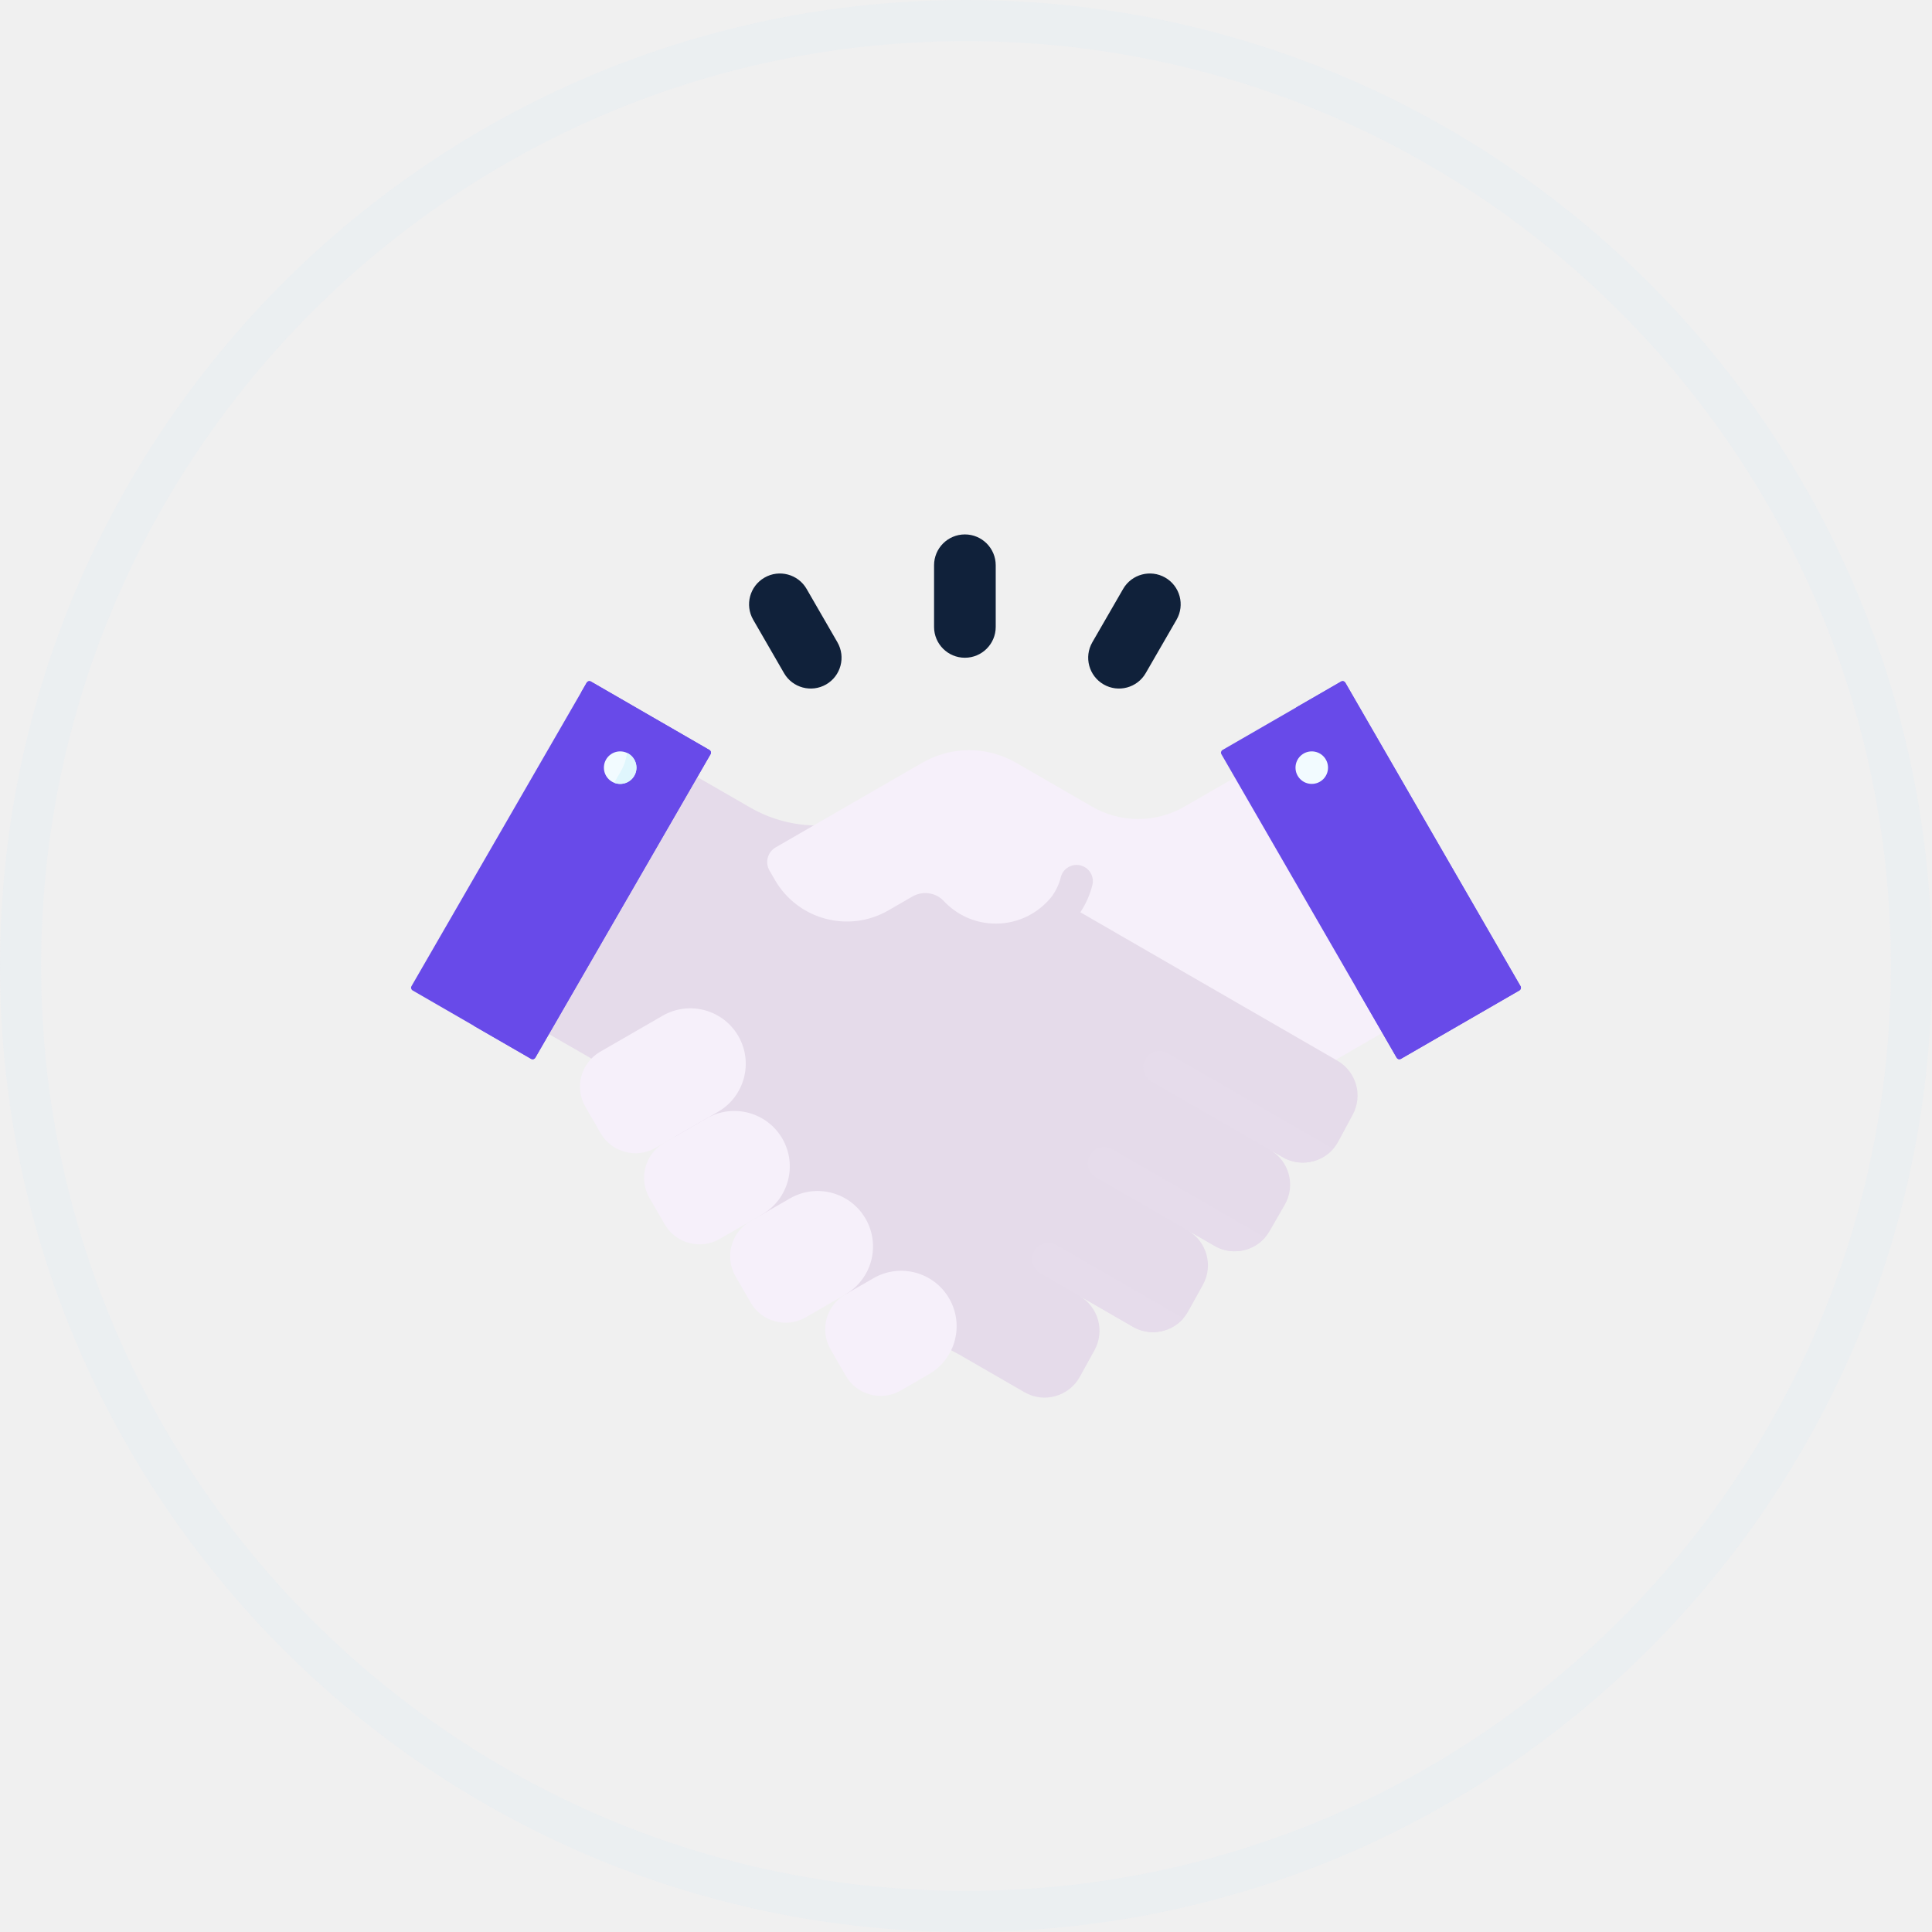
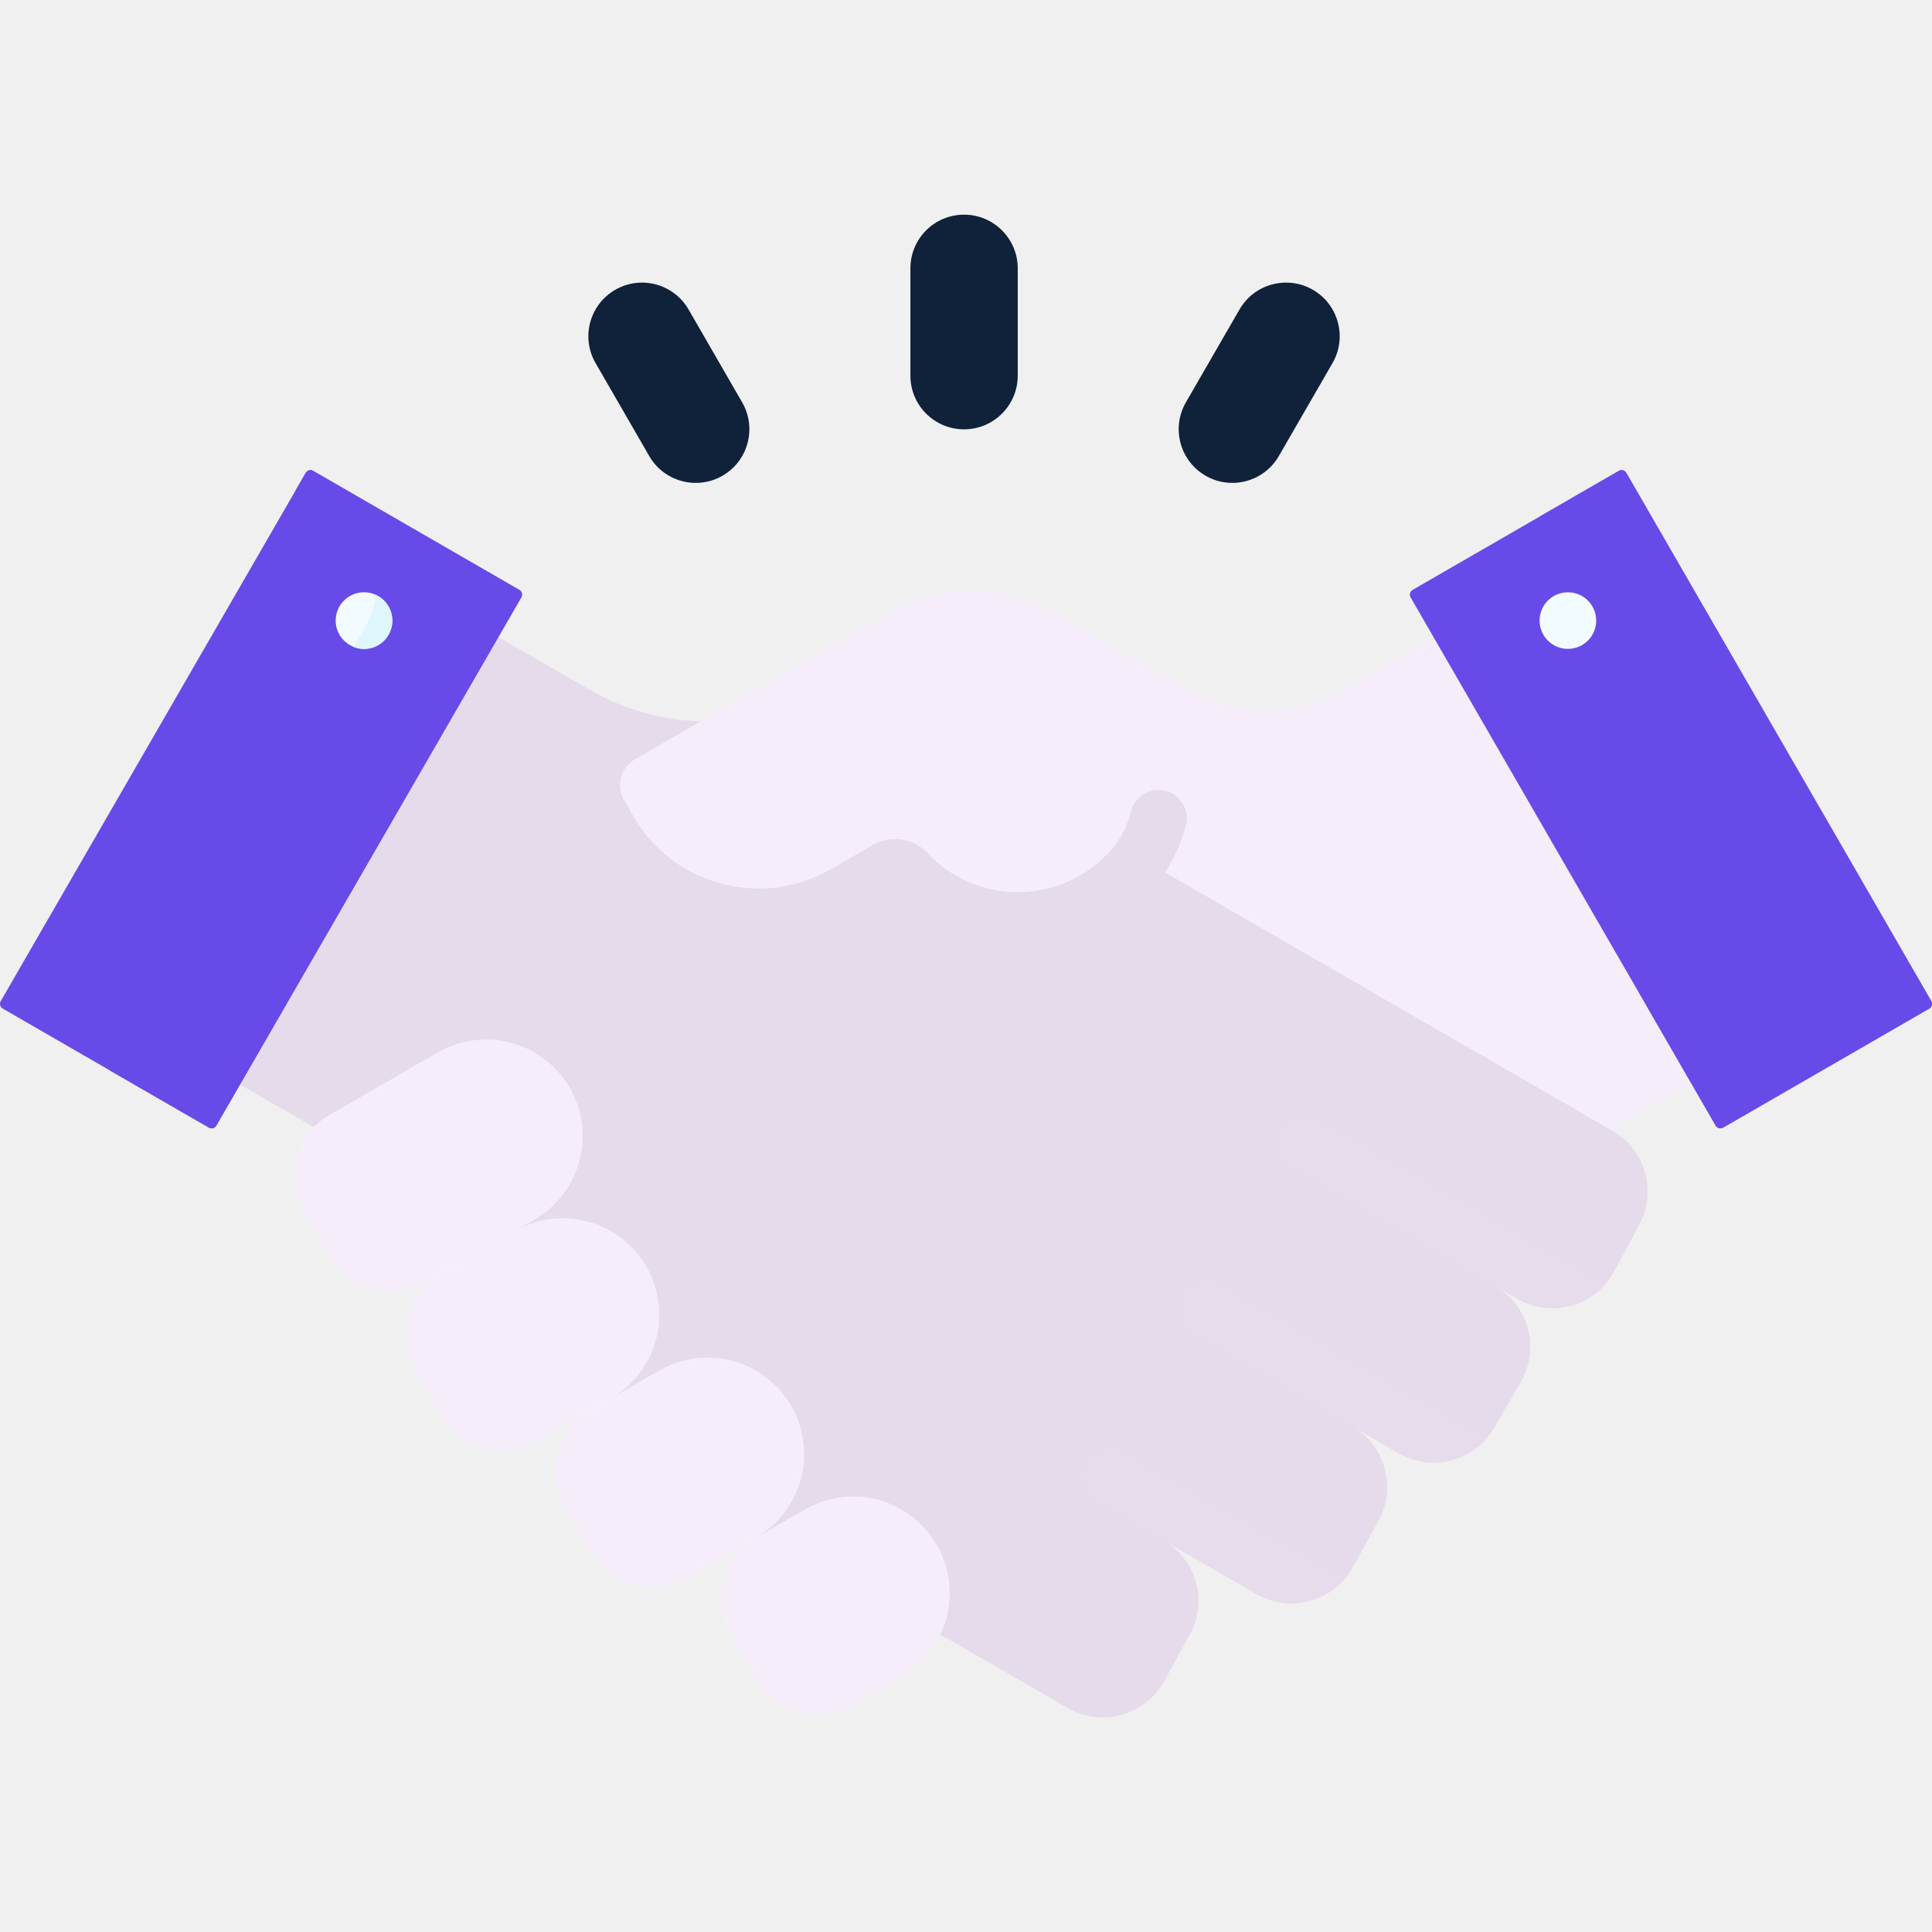
- <svg xmlns="http://www.w3.org/2000/svg" width="47" height="47" viewBox="0 0 47 47" fill="none">
-   <circle opacity="0.5" cx="23.5" cy="23.5" r="23" stroke="#E6EDF2" />
-   <g clip-path="url(#clip0_1181_2030)">
-     <path d="M23.138 32.848L23.323 32.946L24.922 33.869C25.396 34.143 26.004 33.974 26.269 33.494L26.626 32.847C26.884 32.38 26.721 31.792 26.259 31.525L25.351 31.001L27.559 32.276C28.034 32.55 28.641 32.381 28.906 31.901L29.264 31.255C29.522 30.788 29.358 30.2 28.896 29.933L27.548 29.155L29.547 30.309C30.015 30.579 30.614 30.419 30.885 29.95L31.254 29.31C31.525 28.842 31.364 28.243 30.896 27.972L29.674 27.266L31.206 28.151C31.685 28.427 32.297 28.254 32.559 27.767L32.909 27.116C33.16 26.65 32.995 26.069 32.536 25.804L32.496 25.781L29.5 21.821L19.796 20.08C19.255 20.067 18.723 19.917 18.249 19.644L15.947 18.317C15.901 18.291 15.843 18.307 15.816 18.353L12.302 24.44C12.275 24.486 12.291 24.544 12.337 24.571L14.389 25.753L20.563 31.492L23.138 32.848Z" fill="#E5DBEA" />
-     <path d="M10.01 23.991L14.272 16.608C14.293 16.572 14.34 16.559 14.377 16.581L17.257 18.244C17.294 18.265 17.306 18.311 17.285 18.348L13.023 25.73C13.002 25.767 12.955 25.779 12.918 25.758L10.038 24.095C10.002 24.074 9.989 24.027 10.01 23.991Z" fill="#684AE9" />
-     <path d="M31.212 18.353C31.185 18.307 31.127 18.291 31.081 18.317L28.814 19.623C28.118 20.025 27.262 20.025 26.566 19.623L24.718 18.556C24.012 18.148 23.142 18.148 22.436 18.556L18.87 20.614C18.673 20.728 18.605 20.98 18.719 21.177L18.852 21.407C19.41 22.374 20.645 22.705 21.612 22.147C21.843 22.013 22.049 21.894 22.194 21.811C22.443 21.667 22.762 21.708 22.958 21.918C23.274 22.257 23.725 22.469 24.225 22.469C24.783 22.469 25.279 22.205 25.596 21.797L26.088 21.83L26.282 22.193L27.131 22.683H27.13L29.657 24.142L32.496 25.781L34.665 24.526C34.711 24.499 34.726 24.441 34.7 24.395L31.212 18.353Z" fill="#F6F0FA" />
-     <path d="M26.574 21.532C26.627 21.32 26.498 21.105 26.286 21.053C26.073 21 25.859 21.129 25.806 21.341C25.765 21.509 25.69 21.666 25.59 21.804C25.592 21.801 25.594 21.799 25.596 21.796L26.282 22.193C26.415 21.992 26.515 21.769 26.574 21.532Z" fill="#E5DBEA" />
-     <path d="M36.988 23.991L32.726 16.608C32.705 16.572 32.658 16.559 32.622 16.581L29.741 18.244C29.705 18.265 29.692 18.311 29.713 18.348L33.975 25.73C33.997 25.767 34.043 25.779 34.08 25.758L36.96 24.095C36.997 24.074 37.009 24.027 36.988 23.991Z" fill="#684AE9" />
-     <path d="M17.257 18.244L14.377 16.581C14.34 16.559 14.294 16.572 14.273 16.608L14.139 16.841L14.671 17.148C15.236 17.474 15.429 18.196 15.103 18.761L11.527 24.955L12.919 25.758C12.955 25.779 13.002 25.767 13.023 25.73L17.285 18.348C17.306 18.311 17.294 18.265 17.257 18.244Z" fill="#684AE9" />
-     <path d="M36.991 23.991L32.729 16.608C32.708 16.572 32.661 16.559 32.624 16.581L31.531 17.212L34.266 21.948C34.592 22.513 34.398 23.235 33.833 23.561L33.003 24.041L33.978 25.73C33.999 25.767 34.046 25.779 34.083 25.758L36.963 24.095C36.999 24.074 37.012 24.027 36.991 23.991Z" fill="#684AE9" />
-     <path d="M15.948 27.924L17.467 27.047C18.113 26.674 18.334 25.849 17.961 25.204C17.589 24.559 16.764 24.338 16.119 24.71L14.599 25.587C14.131 25.858 13.97 26.457 14.241 26.925L14.61 27.565C14.881 28.034 15.48 28.194 15.948 27.924Z" fill="#F6F0FA" />
-     <path d="M17.507 30.14L18.539 29.544C19.184 29.171 19.405 28.346 19.033 27.701C18.66 27.056 17.835 26.835 17.19 27.207L16.158 27.803C15.689 28.074 15.529 28.673 15.799 29.141L16.169 29.781C16.439 30.25 17.038 30.41 17.507 30.14Z" fill="#F6F0FA" />
-     <path d="M19.601 32.047L20.563 31.491C21.209 31.118 21.43 30.294 21.057 29.648C20.685 29.003 19.86 28.782 19.215 29.155L18.252 29.71C17.783 29.981 17.623 30.58 17.893 31.049L18.262 31.688C18.533 32.157 19.132 32.317 19.601 32.047Z" fill="#F6F0FA" />
-     <path d="M21.913 33.827L22.598 33.431C23.243 33.059 23.464 32.234 23.091 31.589C22.719 30.944 21.894 30.723 21.249 31.095L20.564 31.49C20.096 31.761 19.935 32.36 20.206 32.828L20.575 33.468C20.846 33.937 21.445 34.097 21.913 33.827Z" fill="#F6F0FA" />
-     <path d="M23.473 16.001C23.058 16.001 22.723 15.665 22.723 15.251V13.751C22.723 13.337 23.058 13.001 23.473 13.001C23.887 13.001 24.223 13.337 24.223 13.751V15.251C24.223 15.665 23.887 16.001 23.473 16.001Z" fill="#10213A" />
-     <path d="M26.848 16.65C26.489 16.443 26.366 15.984 26.573 15.625L27.323 14.326C27.53 13.968 27.989 13.845 28.348 14.052C28.706 14.259 28.829 14.717 28.622 15.076L27.872 16.375C27.665 16.734 27.206 16.857 26.848 16.65Z" fill="#10213A" />
-     <path d="M20.098 16.65C20.456 16.443 20.579 15.984 20.372 15.625L19.622 14.326C19.415 13.968 18.956 13.845 18.598 14.052C18.239 14.259 18.116 14.717 18.323 15.076L19.073 16.375C19.28 16.734 19.739 16.857 20.098 16.65Z" fill="#10213A" />
-     <path d="M25.703 30.289C25.514 30.18 25.272 30.245 25.162 30.434C25.053 30.623 25.118 30.865 25.307 30.974L27.596 32.296C28.003 32.509 28.496 32.407 28.788 32.071L25.703 30.289Z" fill="#E6DCEB" />
-     <path d="M28.406 25.622C28.217 25.512 27.975 25.577 27.866 25.766C27.756 25.955 27.821 26.197 28.01 26.306L31.238 28.17C31.646 28.385 32.14 28.283 32.433 27.946L28.406 25.622Z" fill="#E6DCEB" />
-     <path d="M27.058 27.957C26.869 27.848 26.627 27.913 26.518 28.102C26.409 28.291 26.474 28.533 26.663 28.642L29.583 30.328C29.989 30.541 30.482 30.44 30.775 30.103L27.058 27.957Z" fill="#E6DCEB" />
-     <path d="M15.087 19.07C15.305 19.07 15.482 18.893 15.482 18.675C15.482 18.456 15.305 18.279 15.087 18.279C14.868 18.279 14.691 18.456 14.691 18.675C14.691 18.893 14.868 19.07 15.087 19.07Z" fill="#F2FBFF" />
-     <path d="M15.484 18.675C15.484 18.515 15.389 18.378 15.253 18.315C15.234 18.468 15.185 18.62 15.104 18.762L14.941 19.042C14.987 19.061 15.036 19.07 15.088 19.07C15.307 19.07 15.484 18.893 15.484 18.675Z" fill="#DFF6FD" />
-     <path d="M31.911 19.07C32.13 19.07 32.307 18.893 32.307 18.675C32.307 18.456 32.13 18.279 31.911 18.279C31.693 18.279 31.516 18.456 31.516 18.675C31.516 18.893 31.693 19.07 31.911 19.07Z" fill="#F2FBFF" />
+ <svg xmlns="http://www.w3.org/2000/svg" width="27" height="27" viewBox="0 0 27 27" fill="none">
+   <g clip-path="url(#clip0_1456_5101)">
+     <path d="M13.138 22.848L13.323 22.946L14.922 23.869C15.396 24.143 16.004 23.974 16.269 23.494L16.626 22.847C16.884 22.38 16.721 21.792 16.259 21.525L15.351 21.001L17.559 22.276C18.034 22.55 18.641 22.381 18.906 21.901L19.264 21.255C19.522 20.788 19.358 20.2 18.896 19.933L17.548 19.155L19.547 20.309C20.015 20.579 20.614 20.419 20.885 19.95L21.254 19.31C21.525 18.842 21.364 18.243 20.896 17.972L19.674 17.266L21.206 18.151C21.685 18.427 22.297 18.254 22.559 17.767L22.909 17.116C23.16 16.65 22.994 16.069 22.536 15.804L22.496 15.781L19.5 11.821L9.795 10.08C9.255 10.067 8.723 9.917 8.249 9.644L5.947 8.318C5.901 8.291 5.843 8.307 5.816 8.353L2.302 14.44C2.275 14.486 2.291 14.544 2.337 14.571L4.389 15.753L10.563 21.492L13.138 22.848Z" fill="#E5DBEA" />
+     <path d="M0.01 13.991L4.272 6.609C4.293 6.572 4.34 6.559 4.377 6.581L7.257 8.244C7.294 8.265 7.306 8.311 7.285 8.348L3.023 15.73C3.002 15.767 2.955 15.779 2.919 15.758L0.038 14.095C0.002 14.074 -0.011 14.027 0.01 13.991Z" fill="#684AE9" />
+     <path d="M21.212 8.353C21.185 8.307 21.127 8.291 21.081 8.317L18.814 9.623C18.118 10.025 17.262 10.025 16.566 9.623L14.717 8.556C14.011 8.148 13.142 8.148 12.436 8.556L8.87 10.614C8.673 10.728 8.606 10.98 8.719 11.177L8.852 11.408C9.41 12.374 10.646 12.705 11.612 12.147C11.843 12.013 12.05 11.894 12.194 11.811C12.443 11.667 12.761 11.708 12.958 11.918C13.274 12.257 13.725 12.469 14.225 12.469C14.783 12.469 15.279 12.205 15.596 11.796L16.088 11.83L16.282 12.193L17.131 12.682H17.13L19.657 14.142L22.496 15.781L24.665 14.526C24.711 14.499 24.726 14.441 24.7 14.395L21.212 8.353Z" fill="#F5EEFA" />
+     <path d="M16.574 11.53C16.627 11.318 16.498 11.104 16.286 11.051C16.073 10.998 15.859 11.127 15.806 11.339C15.765 11.507 15.69 11.664 15.59 11.802C15.592 11.799 15.594 11.797 15.596 11.794L16.282 12.191C16.415 11.99 16.515 11.767 16.574 11.53Z" fill="#E5DBEA" />
+     <path d="M26.988 13.991L22.726 6.609C22.705 6.572 22.658 6.559 22.622 6.581L19.741 8.244C19.705 8.265 19.692 8.311 19.713 8.348L23.976 15.73C23.997 15.767 24.043 15.779 24.08 15.758L26.96 14.095C26.997 14.074 27.009 14.027 26.988 13.991Z" fill="#684AE9" />
+     <path d="M7.257 8.244L4.377 6.581C4.34 6.559 4.294 6.572 4.273 6.609L4.139 6.841L4.671 7.148C5.236 7.474 5.429 8.196 5.103 8.761L1.527 14.955L2.919 15.758C2.955 15.779 3.002 15.767 3.023 15.73L7.285 8.348C7.306 8.311 7.294 8.265 7.257 8.244Z" fill="#684AE9" />
+     <path d="M26.991 13.991L22.729 6.609C22.708 6.572 22.661 6.559 22.624 6.581L21.531 7.212L24.266 11.948C24.592 12.513 24.398 13.235 23.833 13.561L23.003 14.041L23.978 15.73C23.999 15.767 24.046 15.779 24.082 15.758L26.963 14.095C26.999 14.074 27.012 14.027 26.991 13.991Z" fill="#684AE9" />
+     <path d="M5.948 17.922L7.467 17.045C8.113 16.672 8.334 15.847 7.961 15.202C7.589 14.557 6.764 14.336 6.119 14.708L4.599 15.585C4.131 15.856 3.97 16.455 4.241 16.923L4.61 17.563C4.881 18.032 5.48 18.192 5.948 17.922Z" fill="#F5EEFA" />
+     <path d="M7.507 20.139L8.539 19.543C9.184 19.17 9.405 18.345 9.033 17.7C8.66 17.055 7.835 16.834 7.19 17.206L6.158 17.802C5.689 18.073 5.529 18.672 5.799 19.14L6.169 19.78C6.439 20.249 7.038 20.409 7.507 20.139Z" fill="#F5EEFA" />
+     <path d="M9.601 22.046L10.563 21.49C11.209 21.117 11.43 20.293 11.057 19.647C10.685 19.002 9.86 18.781 9.214 19.154L8.252 19.709C7.783 19.98 7.623 20.579 7.893 21.047L8.263 21.687C8.533 22.156 9.132 22.316 9.601 22.046Z" fill="#F5EEFA" />
+     <path d="M11.913 23.827L12.598 23.431C13.243 23.059 13.464 22.234 13.091 21.589C12.719 20.944 11.894 20.723 11.249 21.095L10.564 21.49C10.096 21.761 9.935 22.36 10.206 22.828L10.575 23.468C10.845 23.937 11.444 24.097 11.913 23.827Z" fill="#F5EEFA" />
+     <path d="M13.473 6C13.058 6 12.723 5.664 12.723 5.25V3.75C12.723 3.336 13.058 3 13.473 3C13.887 3 14.223 3.336 14.223 3.75V5.25C14.223 5.664 13.887 6 13.473 6Z" fill="#10213A" />
+     <path d="M16.848 6.648C16.489 6.441 16.366 5.982 16.573 5.623L17.323 4.324C17.53 3.966 17.989 3.843 18.348 4.05C18.706 4.257 18.829 4.716 18.622 5.074L17.872 6.373C17.665 6.732 17.206 6.855 16.848 6.648Z" fill="#10213A" />
+     <path d="M10.098 6.648C10.456 6.441 10.579 5.982 10.372 5.623L9.622 4.324C9.415 3.966 8.956 3.843 8.598 4.05C8.239 4.257 8.116 4.716 8.323 5.074L9.073 6.373C9.28 6.732 9.739 6.855 10.098 6.648Z" fill="#10213A" />
+     <path d="M15.703 20.288C15.514 20.178 15.272 20.243 15.162 20.432C15.053 20.621 15.118 20.863 15.307 20.973L17.596 22.294C18.003 22.507 18.496 22.405 18.788 22.069L15.703 20.288Z" fill="#E6DCEB" />
+     <path d="M18.406 15.62C18.217 15.51 17.975 15.575 17.866 15.764C17.756 15.953 17.821 16.195 18.01 16.305L21.238 18.168C21.646 18.383 22.14 18.281 22.433 17.945L18.406 15.62Z" fill="#E6DCEB" />
+     <path d="M17.058 17.955C16.869 17.846 16.627 17.911 16.518 18.1C16.409 18.289 16.474 18.531 16.663 18.64L19.583 20.326C19.989 20.539 20.482 20.438 20.775 20.101L17.058 17.955Z" fill="#E6DCEB" />
+     <path d="M5.087 9.068C5.305 9.068 5.482 8.891 5.482 8.673C5.482 8.454 5.305 8.277 5.087 8.277C4.868 8.277 4.691 8.454 4.691 8.673C4.691 8.891 4.868 9.068 5.087 9.068Z" fill="#F2FBFF" />
+     <path d="M5.484 8.674C5.484 8.514 5.389 8.377 5.253 8.314C5.234 8.467 5.185 8.619 5.104 8.761L4.941 9.041C4.987 9.06 5.036 9.07 5.088 9.07C5.307 9.07 5.484 8.892 5.484 8.674Z" fill="#DFF6FD" />
+     <path d="M21.911 9.068C22.13 9.068 22.307 8.891 22.307 8.673C22.307 8.454 22.13 8.277 21.911 8.277C21.693 8.277 21.516 8.454 21.516 8.673C21.516 8.891 21.693 9.068 21.911 9.068Z" fill="#F2FBFF" />
  </g>
  <defs>
-     <clipPath id="clip0_1181_2030">
-       <rect width="27" height="27" fill="white" transform="translate(10 10)" />
+     <clipPath id="clip0_1456_5101">
+       <rect width="27" height="27" fill="white" />
    </clipPath>
  </defs>
</svg>
